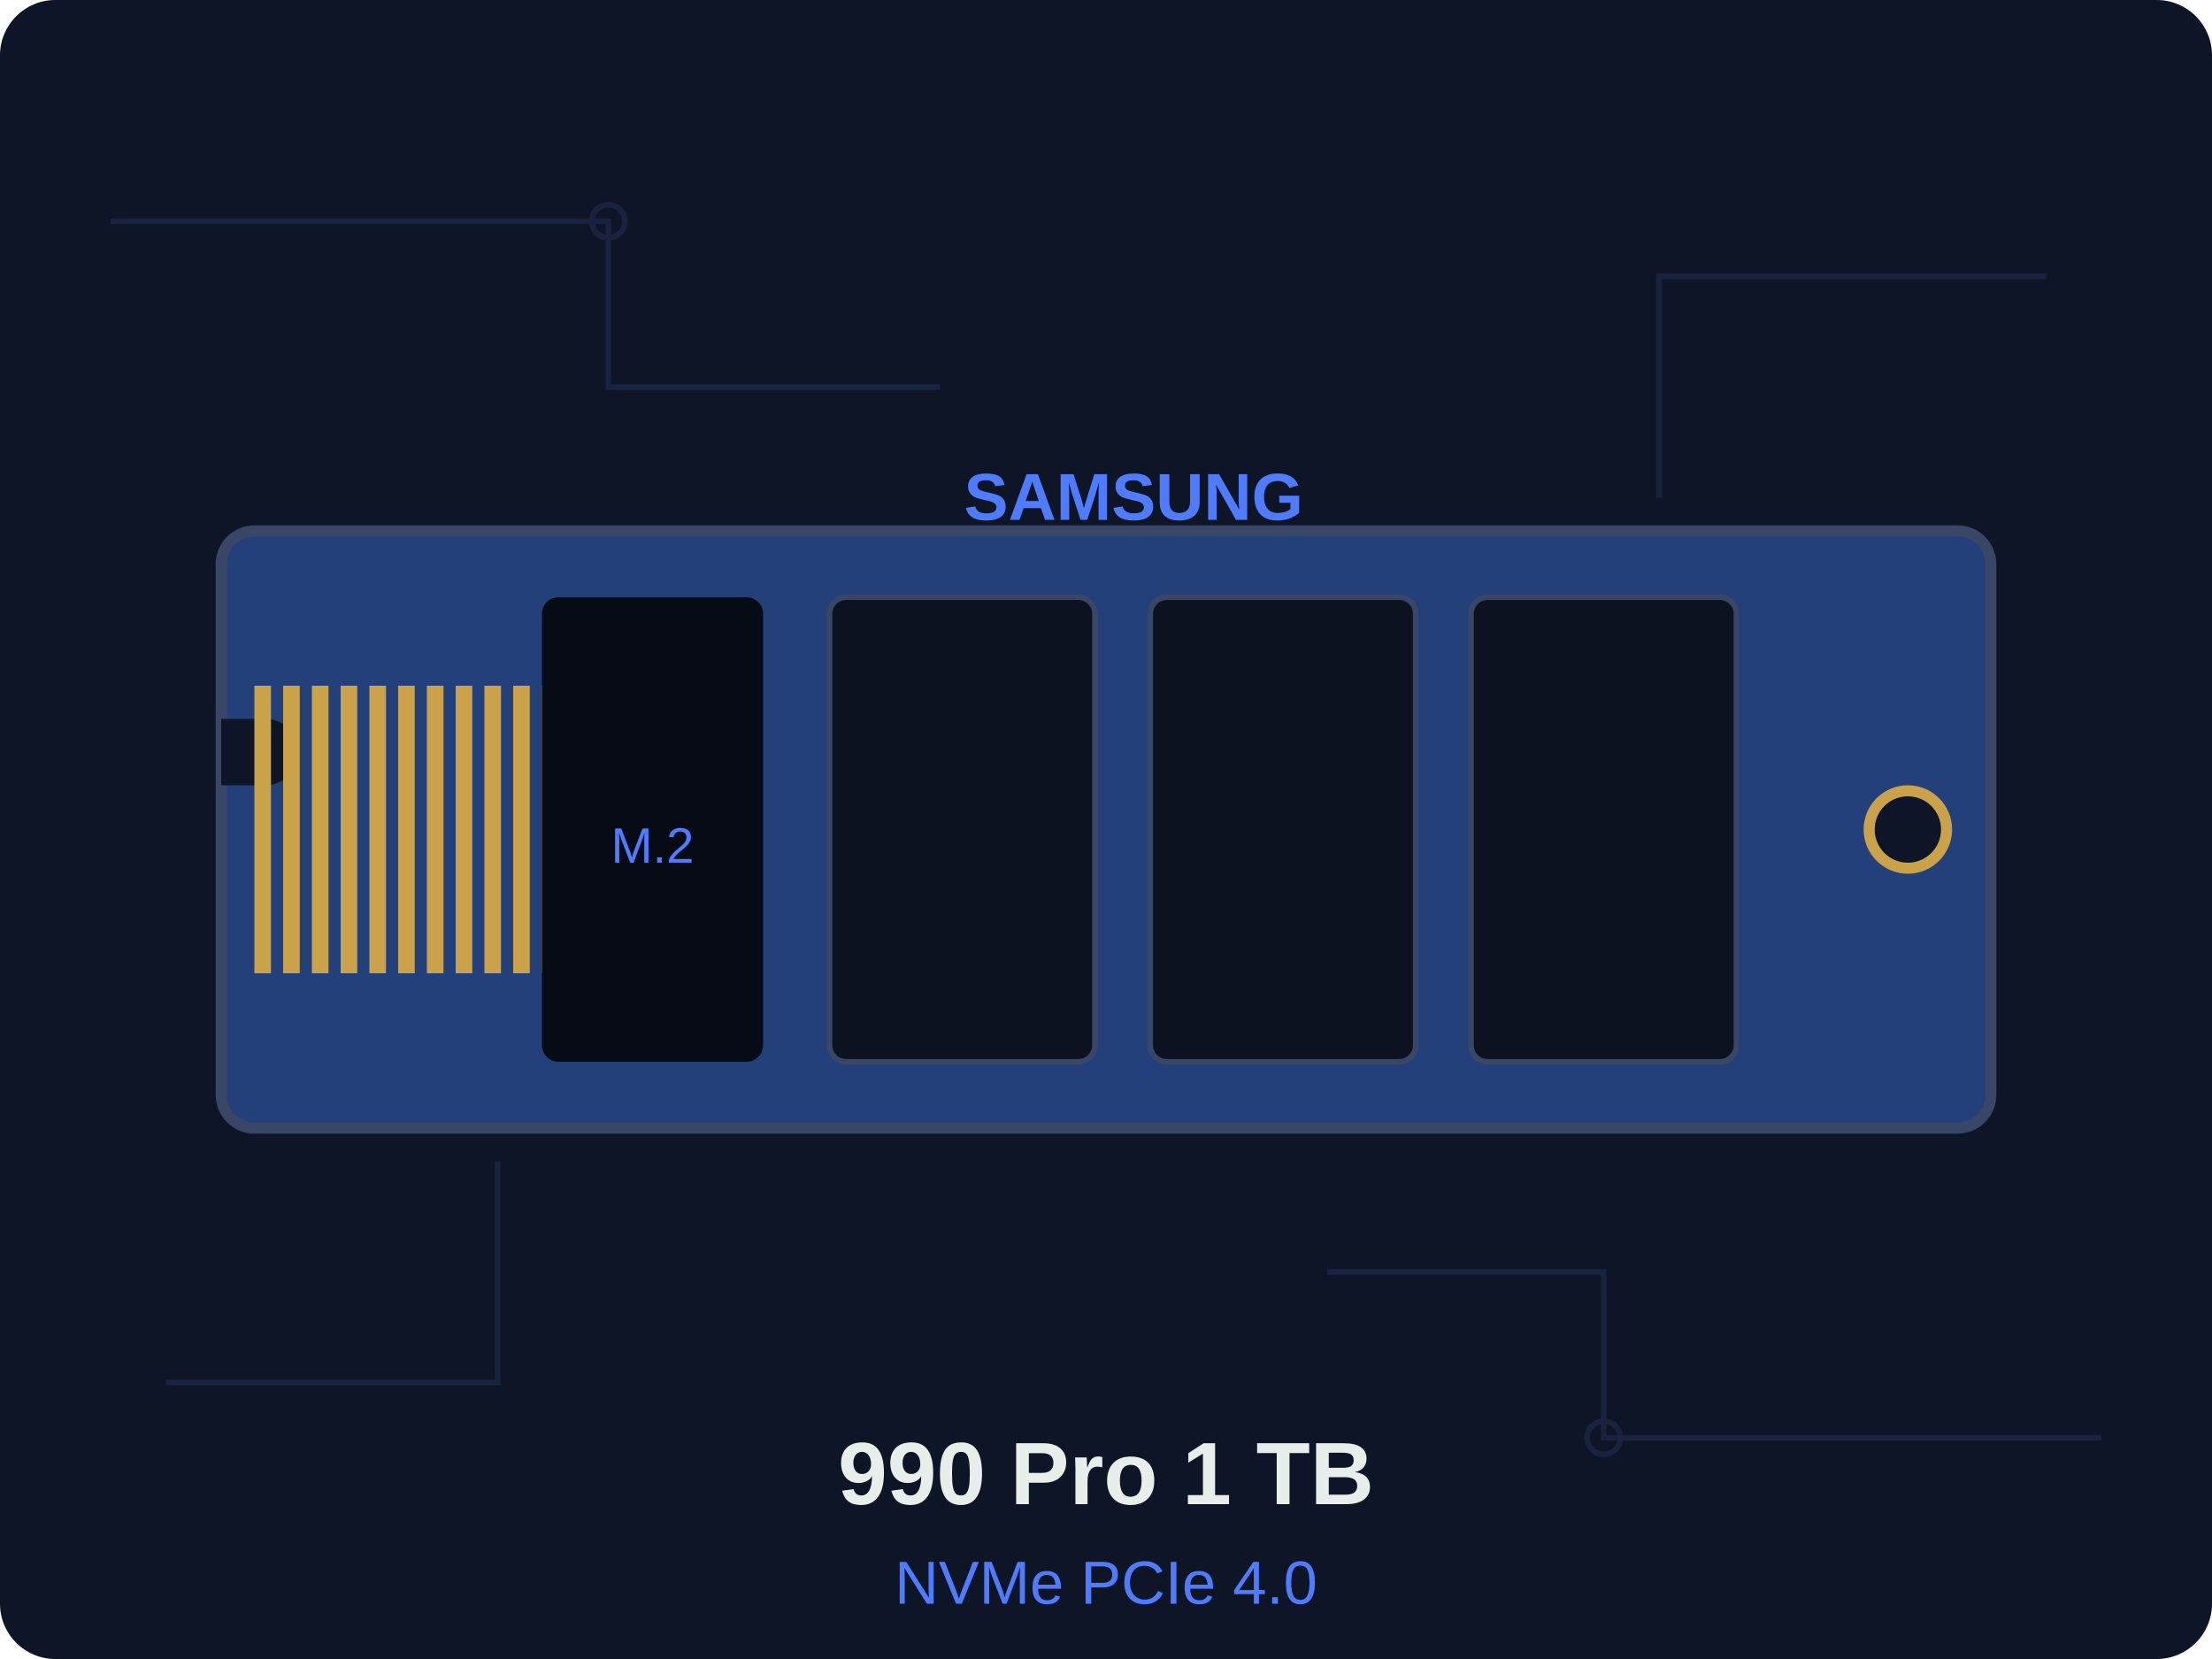
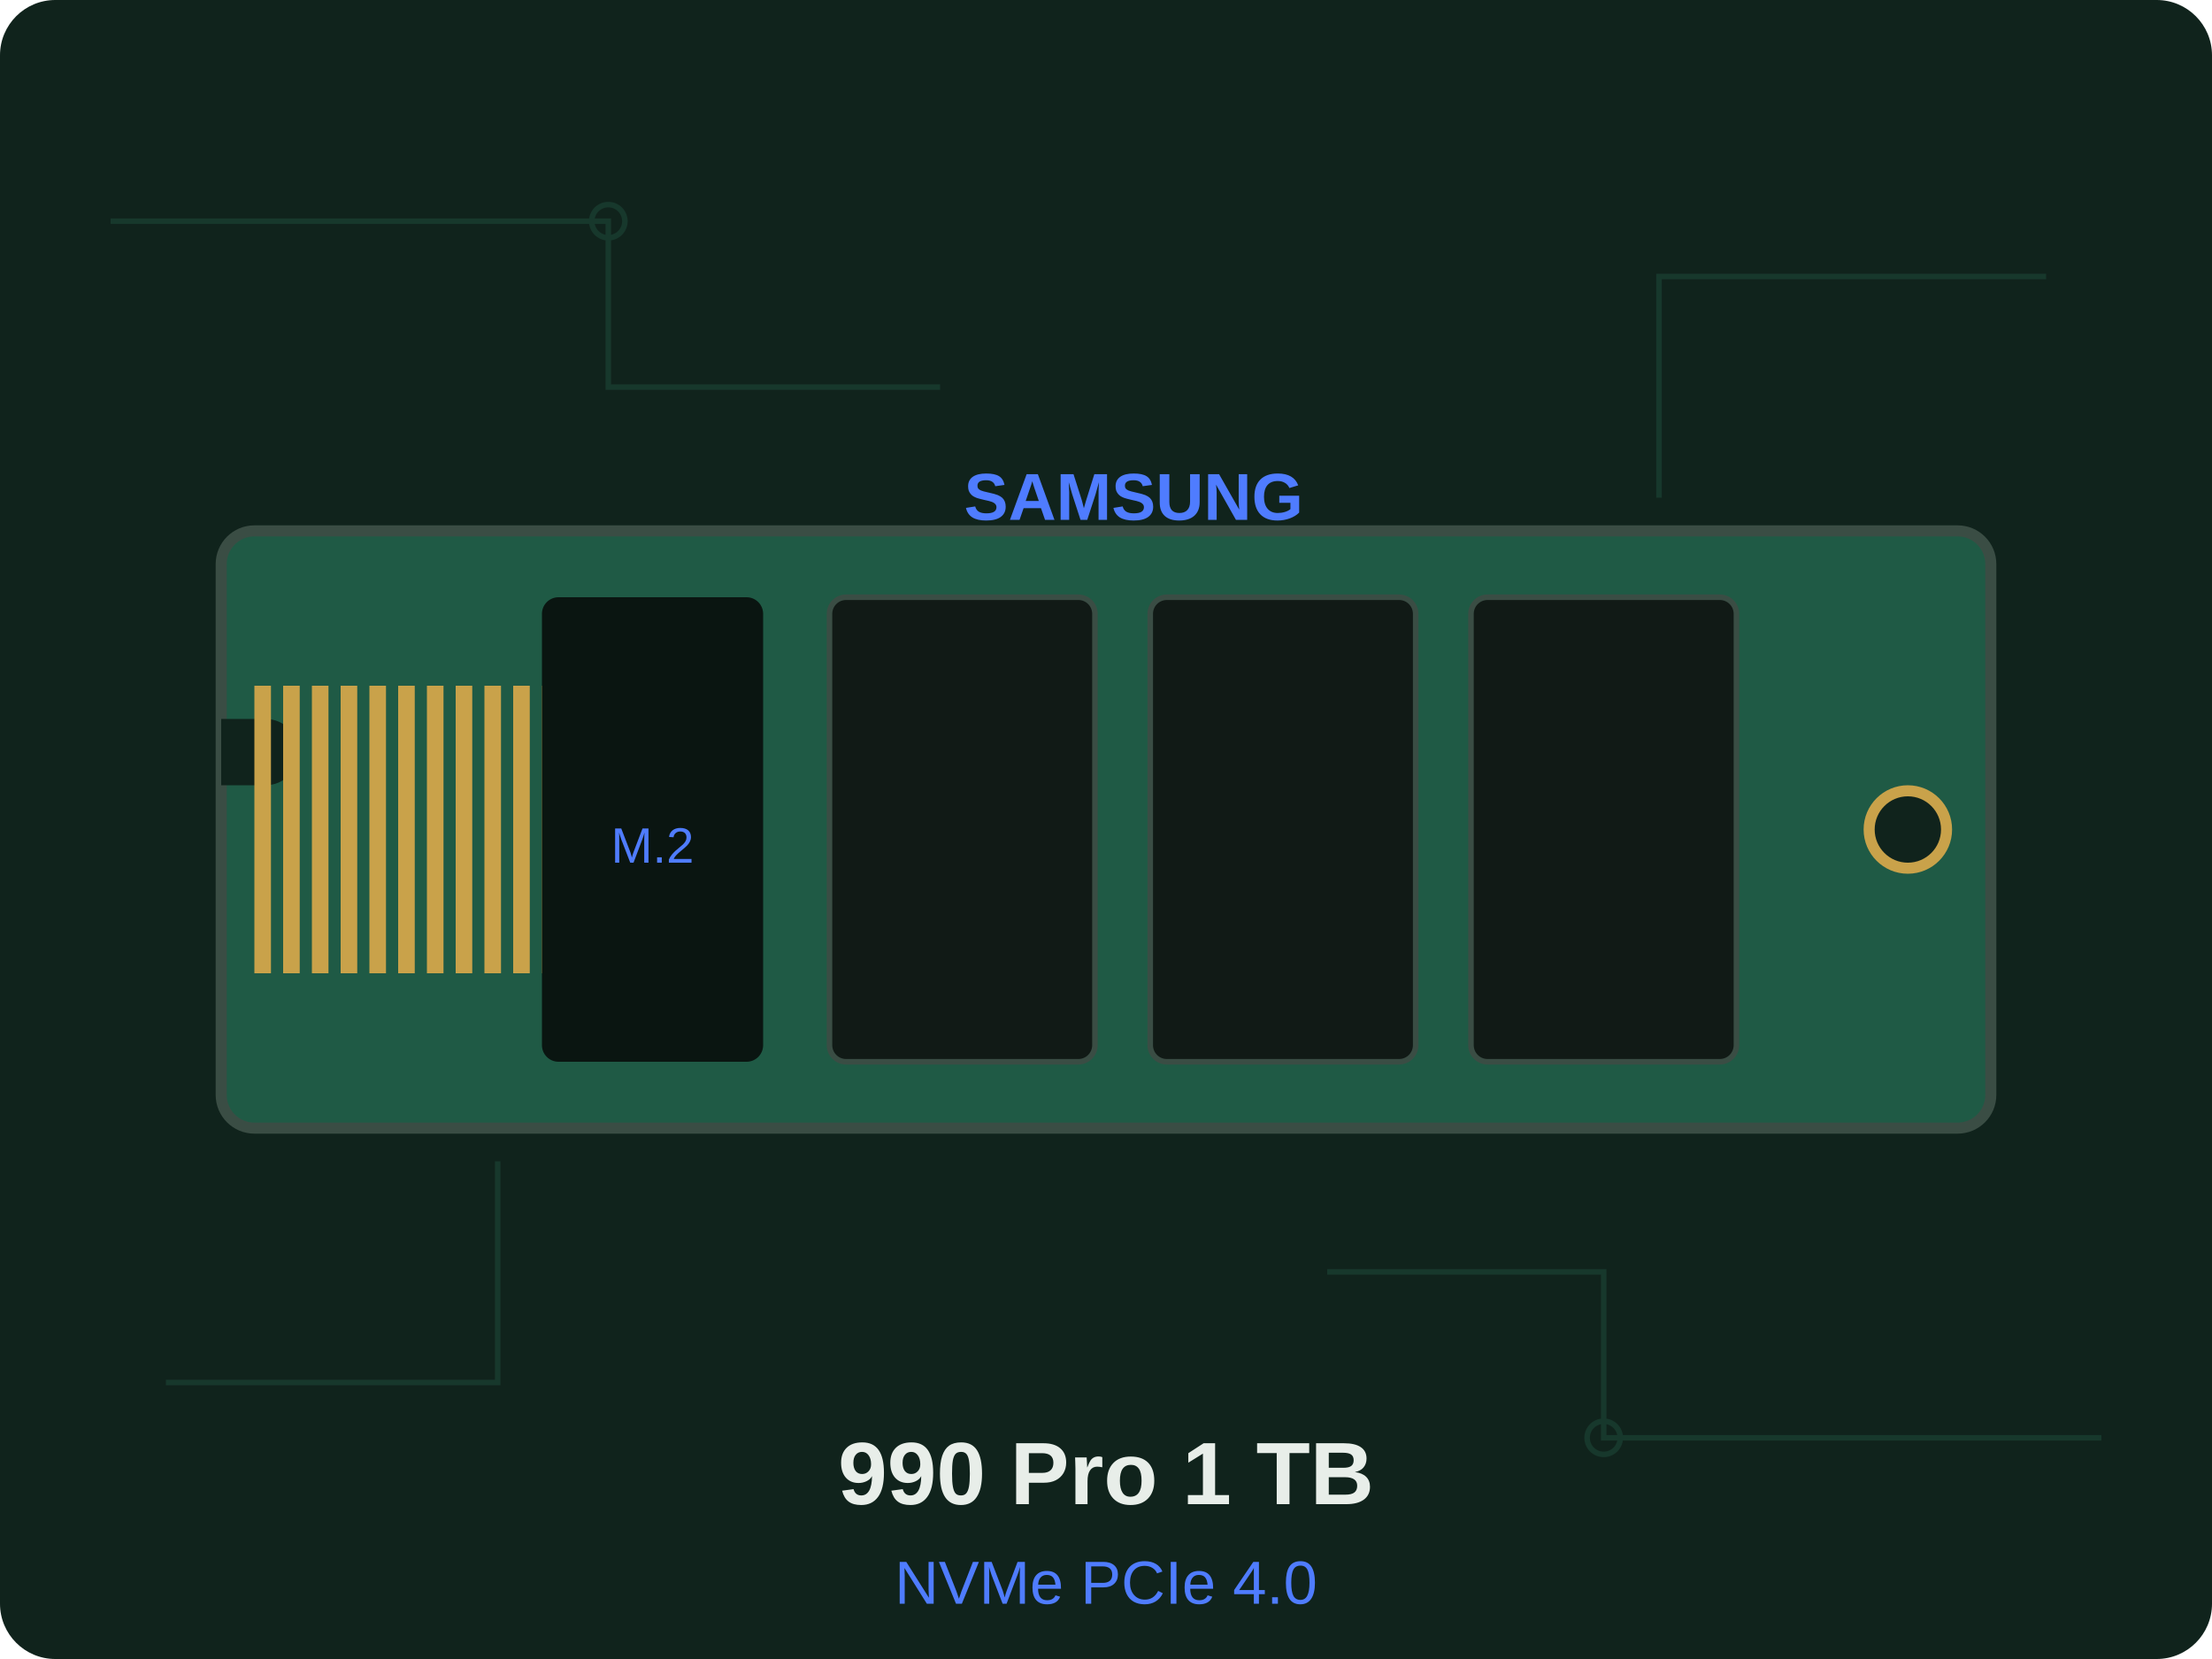
<svg xmlns="http://www.w3.org/2000/svg" viewBox="0 0 400 300" role="img" aria-label="990 Pro 1 TB">
-   <rect width="400" height="300" rx="10" fill="#0e1526" />
-   <g opacity=".12" stroke="#6f8cff" fill="none">
+   <rect width="400" height="300" rx="10" fill="#10231c" />
+   <g opacity=".12" stroke="#4fd1a1" fill="none">
    <path d="M20 40h90v30h60M380 260H290v-30h-50M30 250h60v-40M370 50h-70v40" />
    <circle cx="110" cy="40" r="3" />
    <circle cx="290" cy="260" r="3" />
  </g>
-   <rect x="40" y="96" width="320" height="108" rx="6" fill="#24407a" stroke="#3a4666" stroke-width="2" />
-   <path d="M40 130 h8 a6 6 0 0 1 0 12 h-8z" fill="#0e1526" />
+   <rect x="40" y="96" width="320" height="108" rx="6" fill="#1f5a45" stroke="#3a4d44" stroke-width="2" />
+   <path d="M40 130 h8 a6 6 0 0 1 0 12 h-8z" fill="#10231c" />
  <rect x="46.0" y="124" width="3" height="52" fill="#c9a24a" />
  <rect x="51.2" y="124" width="3" height="52" fill="#c9a24a" />
  <rect x="56.4" y="124" width="3" height="52" fill="#c9a24a" />
  <rect x="61.6" y="124" width="3" height="52" fill="#c9a24a" />
  <rect x="66.8" y="124" width="3" height="52" fill="#c9a24a" />
  <rect x="72.0" y="124" width="3" height="52" fill="#c9a24a" />
  <rect x="77.2" y="124" width="3" height="52" fill="#c9a24a" />
  <rect x="82.4" y="124" width="3" height="52" fill="#c9a24a" />
  <rect x="87.6" y="124" width="3" height="52" fill="#c9a24a" />
  <rect x="92.8" y="124" width="3" height="52" fill="#c9a24a" />
  <rect x="98.0" y="124" width="3" height="52" fill="#c9a24a" />
  <rect x="103.2" y="124" width="3" height="52" fill="#c9a24a" />
  <rect x="108.4" y="124" width="3" height="52" fill="#c9a24a" />
  <rect x="113.6" y="124" width="3" height="52" fill="#c9a24a" />
  <rect x="118.8" y="124" width="3" height="52" fill="#c9a24a" />
  <rect x="124.0" y="124" width="3" height="52" fill="#c9a24a" />
  <rect x="129.2" y="124" width="3" height="52" fill="#c9a24a" />
  <rect x="134.4" y="124" width="3" height="52" fill="#c9a24a" />
-   <rect x="150" y="108" width="48" height="84" rx="3" fill="#0c1220" stroke="#3a4666" />
-   <rect x="208" y="108" width="48" height="84" rx="3" fill="#0c1220" stroke="#3a4666" />
-   <rect x="266" y="108" width="48" height="84" rx="3" fill="#0c1220" stroke="#3a4666" />
-   <rect x="98" y="108" width="40" height="84" rx="3" fill="#070b16" />
+   <rect x="150" y="108" width="48" height="84" rx="3" fill="#111a16" stroke="#3a4d44" />
+   <rect x="208" y="108" width="48" height="84" rx="3" fill="#111a16" stroke="#3a4d44" />
+   <rect x="266" y="108" width="48" height="84" rx="3" fill="#111a16" stroke="#3a4d44" />
+   <rect x="98" y="108" width="40" height="84" rx="3" fill="#0a1511" />
  <text x="118" y="156" text-anchor="middle" font-family="Segoe UI,Arial" font-size="9" fill="#4f7cff">M.2</text>
-   <circle cx="345" cy="150" r="7" fill="#0e1526" stroke="#c9a24a" stroke-width="2" />
+   <circle cx="345" cy="150" r="7" fill="#10231c" stroke="#c9a24a" stroke-width="2" />
  <text x="205" y="94" text-anchor="middle" font-family="Segoe UI,Arial" font-size="12" font-weight="800" fill="#4f7cff">SAMSUNG</text>
  <text x="200" y="272" text-anchor="middle" font-family="Segoe UI,Arial,sans-serif" font-size="16" font-weight="700" fill="#e8eee9">990 Pro 1 TB</text>
  <text x="200" y="290" text-anchor="middle" font-family="Segoe UI,Arial,sans-serif" font-size="11" fill="#4f7cff">NVMe PCIe 4.0</text>
</svg>
